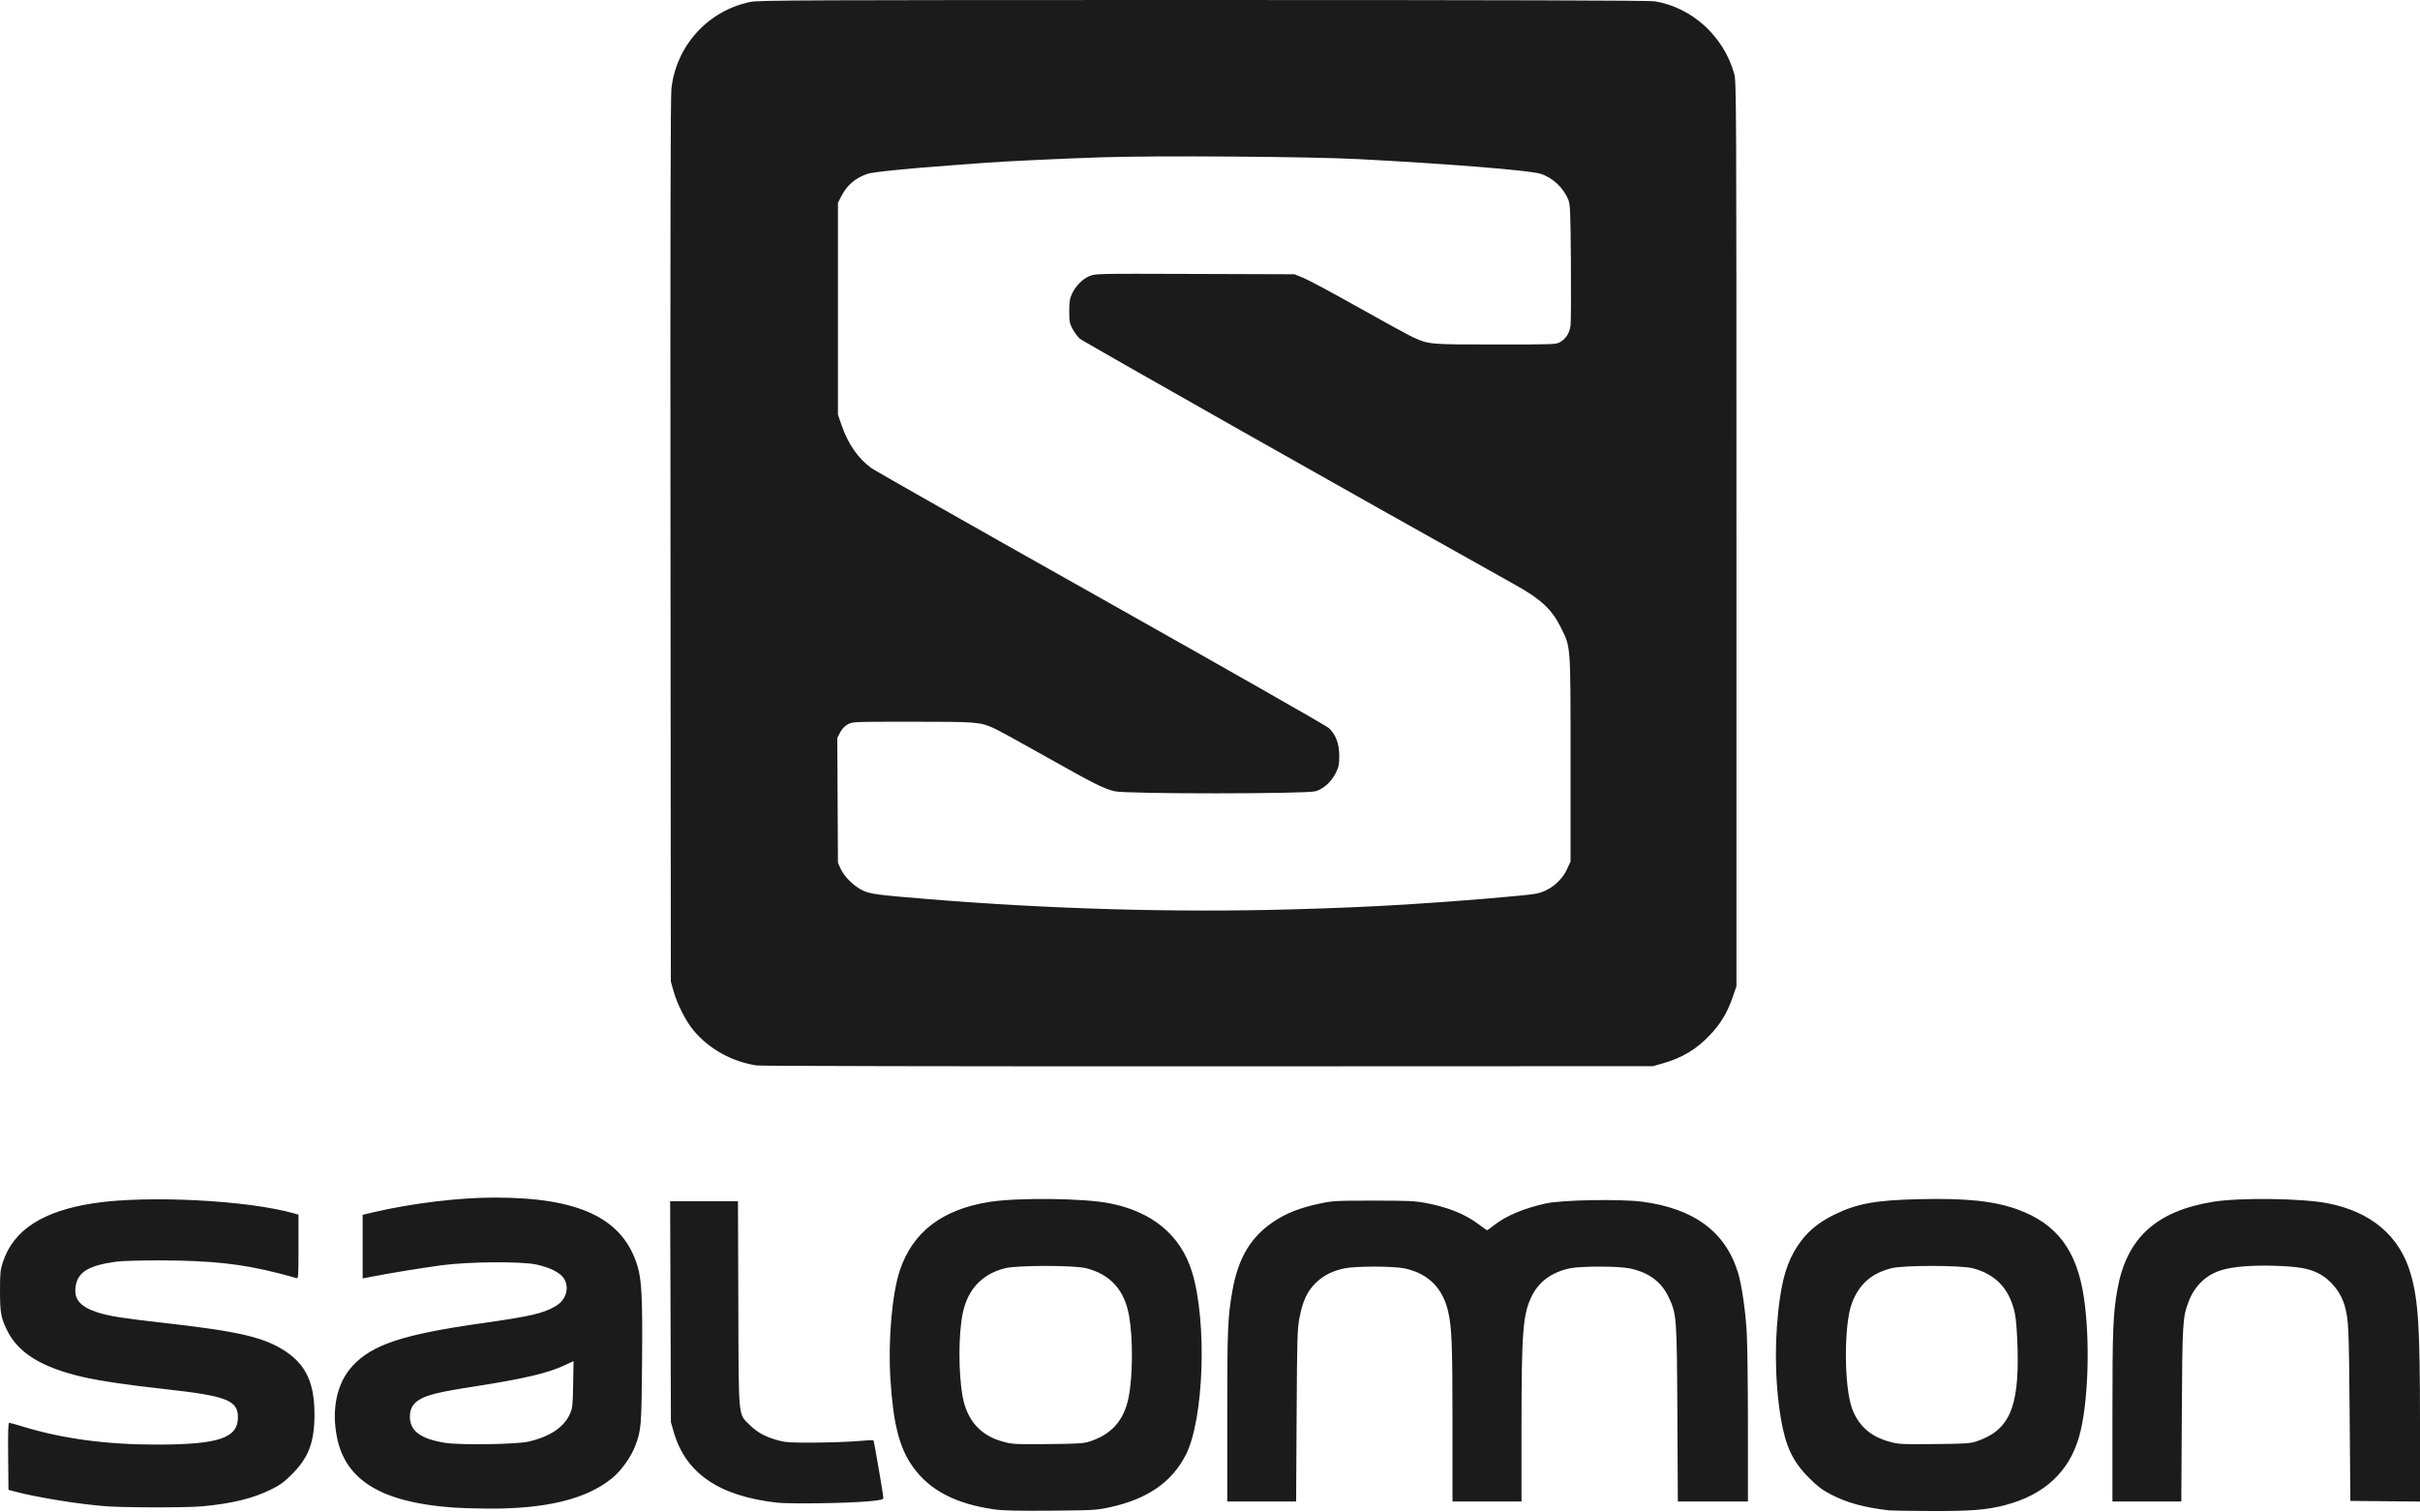
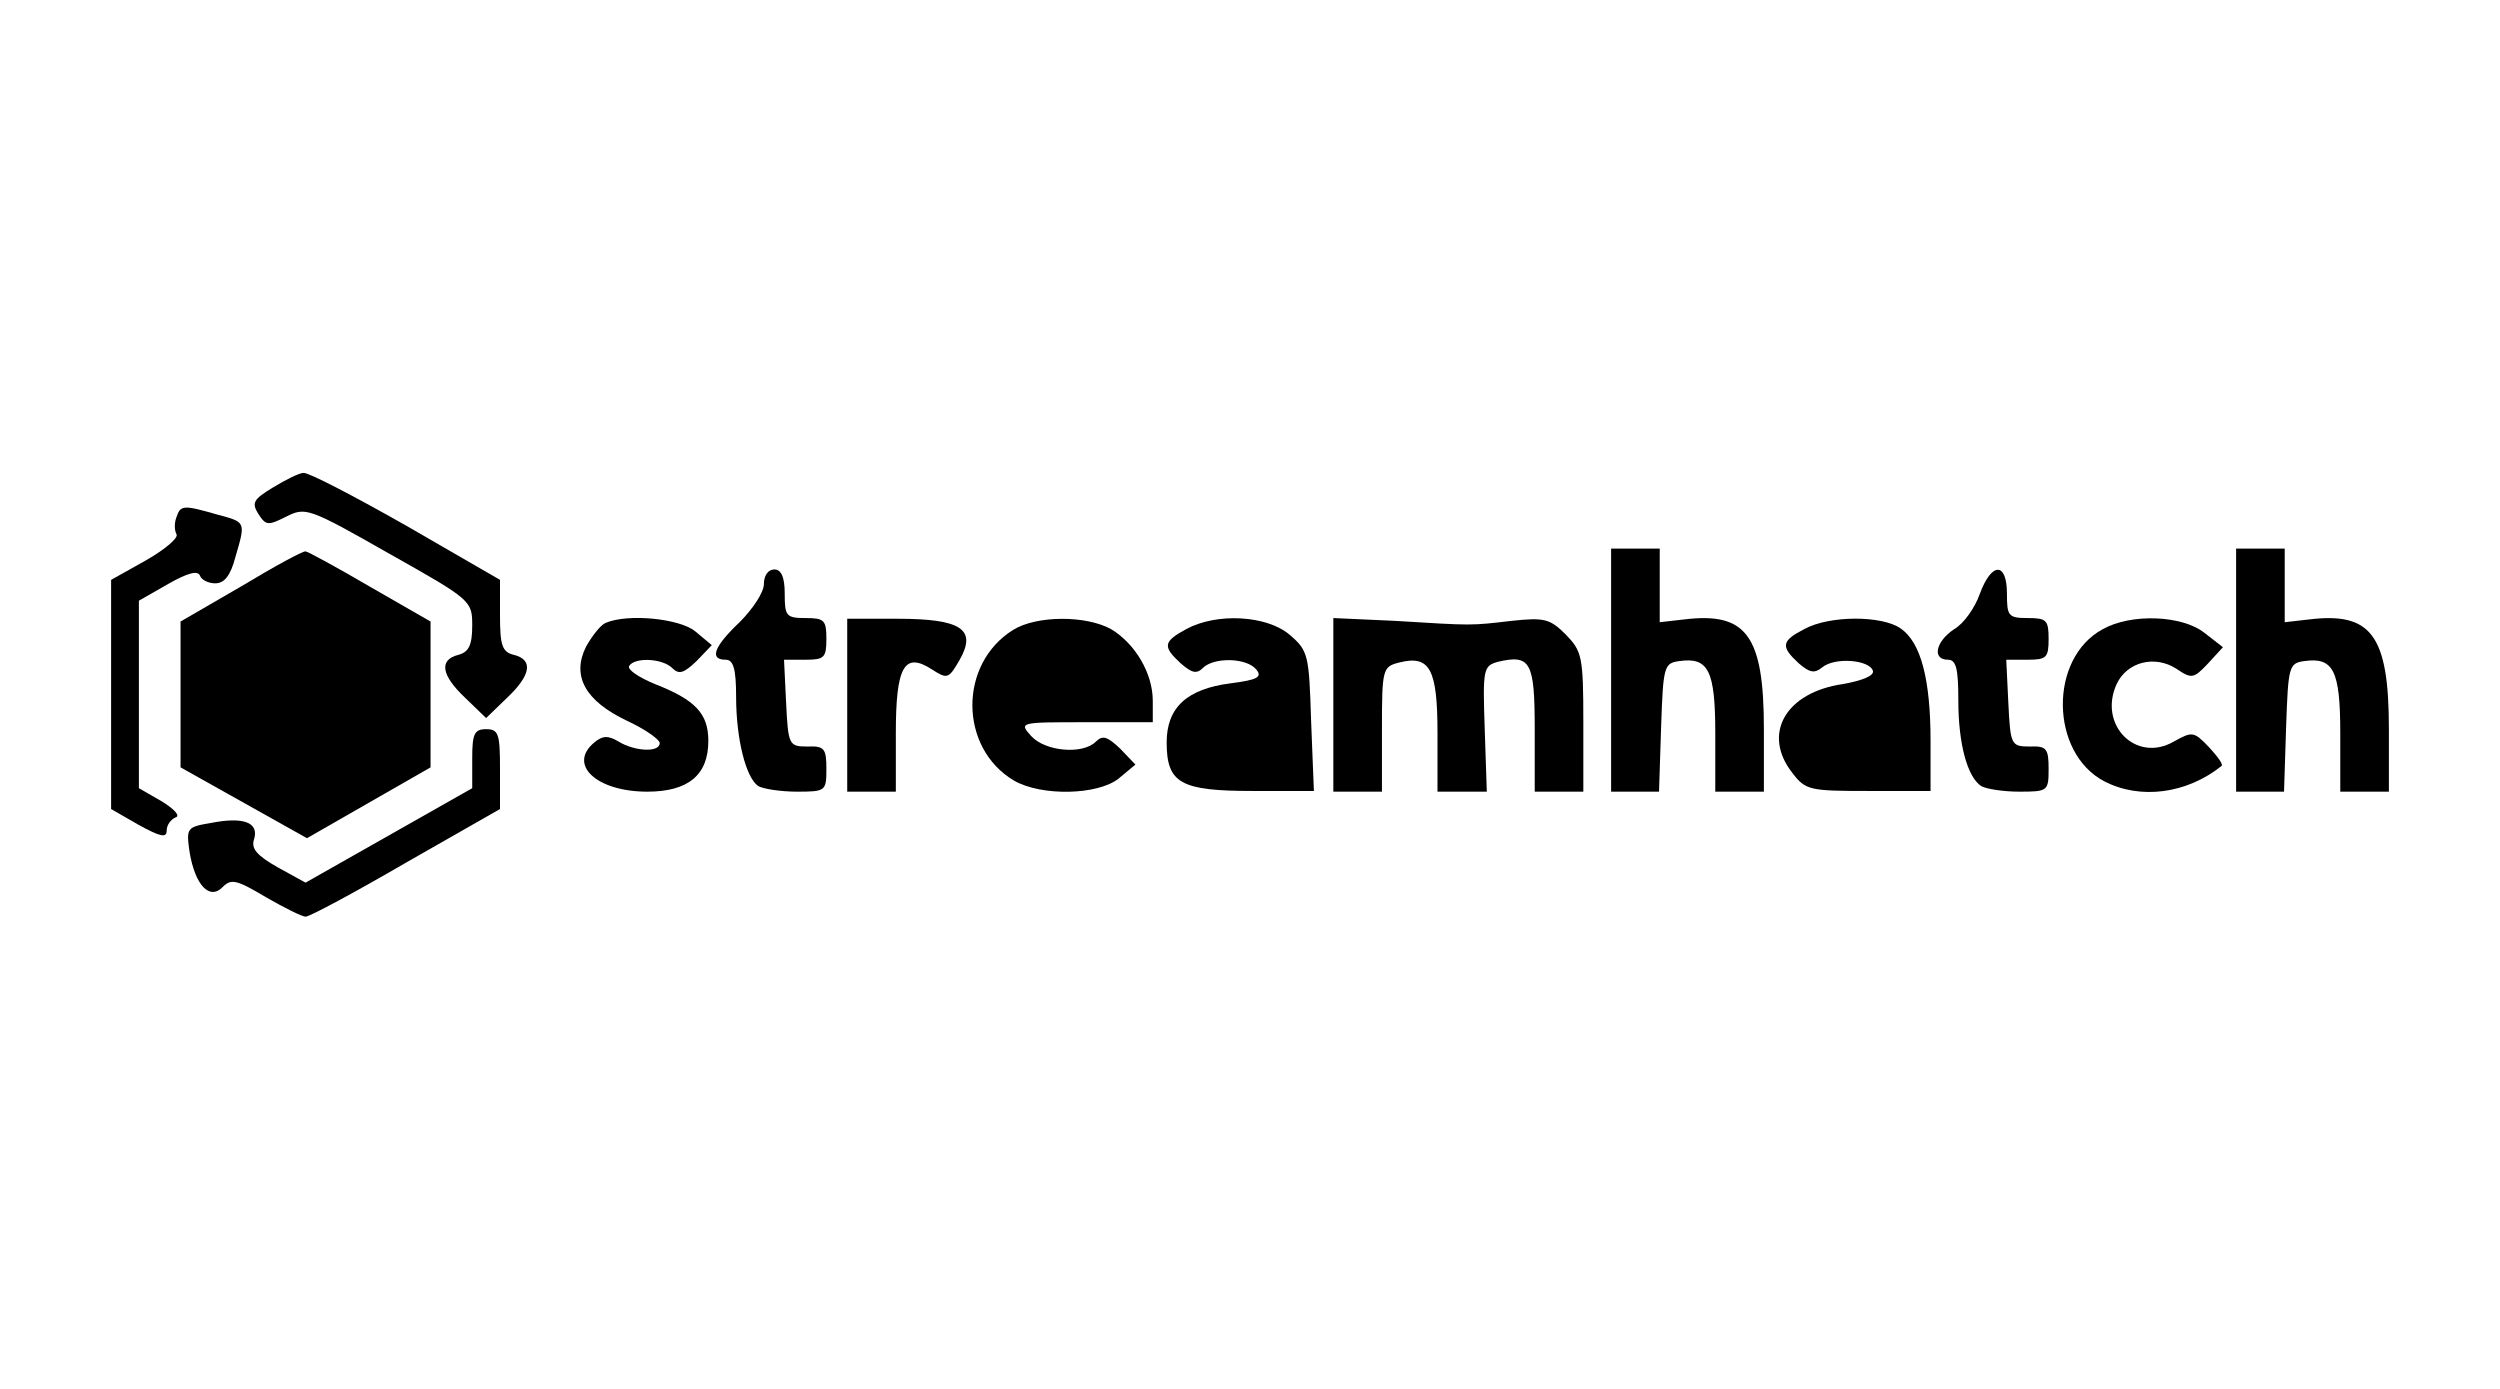
- <svg xmlns="http://www.w3.org/2000/svg" viewBox="0 -.007 1998.5 1248.01">
-   <path d="m821.224 1246.504c-31.966-4.519-53.518-15.768-67.368-35.165-11.172-15.646-16.273-35.714-18.571-73.057-1.943-31.578 1.41-69.864 7.804-89.083 10.605-31.88 35.148-50.57 74.435-56.684 23.025-3.583 76.626-3.013 98.004 1.042 35.846 6.8 59.435 26.262 68.863 56.812 12.573 40.745 9.868 121.61-5.05 150.95-11.552 22.72-31.72 36.658-62.841 43.43-10.91 2.375-13.396 2.52-48.5 2.82-27.571.236-39.491-.036-46.776-1.065zm78.276-55.944c18.301-5.849 28.6-17.324 32.456-36.161 3.584-17.51 3.796-49.113.455-67.812-3.823-21.395-15.517-34.286-35.652-39.303-9.93-2.474-56.673-2.452-66.656.032-19.031 4.735-30.976 17.43-35.07 37.27-3.575 17.32-3.589 49.632-.032 68.907 3.563 19.302 14.593 31.797 32.541 36.864 8.41 2.374 9.633 2.443 38.958 2.194 23.032-.196 28.393-.52 33-1.991zm660.5 56.771c-21.023-2.536-34.648-6.278-48-13.184-7.12-3.682-10.886-6.534-18.032-13.654-13.512-13.465-19.49-26.19-23.384-49.774-5.138-31.128-5.328-67.366-.522-99.726 3.047-20.523 8.104-33.976 17.368-46.215 6.85-9.048 15.587-15.95 27.57-21.78 18.714-9.103 33.882-11.853 70-12.693 38.967-.906 62.055 1.526 81.333 8.566 32.335 11.807 48.82 33.733 54.597 72.612 5.432 36.563 3.596 88.942-4.04 115.294-8.377 28.907-28.817 47.758-60.89 56.156-15.39 4.03-28.486 5.07-61.801 4.91-17.16-.082-32.549-.313-34.199-.512zm71.5-56.786c27.534-8.874 35.961-27.478 34.676-76.552-.305-11.647-1.182-23.863-2.03-28.287-3.954-20.63-15.822-33.556-35.249-38.39-9.983-2.484-56.725-2.506-66.656-.032-16.657 4.15-26.922 13.151-32.88 28.833-6.736 17.729-6.61 69.109.216 87.35 5.17 13.82 15.034 22.675 29.953 26.886 8.425 2.378 9.638 2.447 38.97 2.198 23.145-.197 28.371-.515 33-2.006zm-1258.5 54.338c-57.765-4.35-87.374-22.3-94.61-57.36-4.888-23.685-.21-45.51 12.759-59.517 16.234-17.536 41.492-25.932 105.367-35.03 42.29-6.022 51.924-8.242 62.392-14.376 8.636-5.062 11.607-15.062 6.78-22.825-2.936-4.723-11.724-9.17-22.688-11.482-12.86-2.712-55.744-2.401-78 .564-16.206 2.16-42.65 6.47-58.25 9.497l-7.25 1.406v-52.588l9.25-2.14c32.143-7.44 70.26-12.04 99.755-12.04 70.1 0 105.88 17.107 117.9 56.367 3.575 11.677 4.303 26.99 3.823 80.379-.476 52.853-.664 55.106-5.727 68.558-3.353 8.907-11.412 20.167-18.79 26.253-21.187 17.476-54.696 25.677-103.383 25.303-10.08-.078-23.278-.514-29.328-.97zm63.443-54.36c17.496-3.98 29.228-11.797 34.173-22.77 2.18-4.839 2.397-6.802 2.703-24.497l.334-19.237-7.327 3.447c-13.792 6.49-34.035 11.248-74.533 17.52-29.02 4.495-39.297 6.99-45.81 11.12-5.172 3.28-7.483 7.568-7.483 13.887 0 11.711 8.819 18.26 28.99 21.53 12.38 2.007 58.69 1.336 68.953-1zm-348.943 53.387c-22.552-1.715-56.926-7.278-75.5-12.217l-5-1.33-.266-27.685c-.196-20.42.037-27.685.89-27.685.635 0 5.48 1.333 10.765 2.964 32.849 10.13 69.142 15.042 111.022 15.027 51.278-.017 67.099-5.357 67.085-22.642-.01-14.012-9.525-17.62-61.496-23.315-29.741-3.259-53.57-6.82-67.5-10.085-33.096-7.758-52.369-19.652-61.435-37.913-5.301-10.679-6.065-14.839-6.065-33.036 0-14.776.254-17.27 2.427-23.868 8.723-26.492 33.239-42.246 75.573-48.565 44.14-6.588 126.643-2.35 164.75 8.463l3.75 1.064v26.56c0 24.89-.11 26.516-1.75 25.873-.963-.377-7.667-2.209-14.898-4.07-29.884-7.69-55.322-10.467-96.852-10.575-16.635-.043-32.493.41-37.193 1.061-22.195 3.079-31.105 8.303-33.19 19.46-2.079 11.128 3.073 17.581 17.883 22.399 9.554 3.108 19.95 4.753 55 8.707 62.183 7.014 83.01 11.92 100.63 23.707 16.831 11.257 23.659 26.4 23.574 52.284-.074 22.662-4.868 35.263-18.658 49.037-6.55 6.542-9.813 8.904-17.546 12.7-14.826 7.278-31.95 11.44-56.5 13.733-12.567 1.174-63.81 1.14-79.5-.054zm554.107-2.983c-47.969-5.457-75.416-24.27-85.252-58.435l-2.303-8-.315-91.25-.316-91.25h56.015l.292 84.75c.335 97.337-.345 90.31 9.698 100.29 6.12 6.083 12.877 9.685 23.574 12.57 6.001 1.618 10.282 1.867 30 1.74 12.65-.08 28.581-.65 35.403-1.262s12.63-.888 12.907-.61c.534.534 8.149 44.89 8.175 47.62.012 1.319-2.205 1.802-12.735 2.777-17.07 1.58-64.672 2.251-75.143 1.06zm371.893-71.327c0-72.086.374-81.38 4.148-103.106 4.843-27.881 15.422-45.426 35.16-58.311 9.86-6.437 20.973-10.749 36.192-14.042 11.539-2.497 13.269-2.598 45-2.622 28.163-.022 34.466.25 43 1.855 18.718 3.52 32.877 9.2 44.092 17.69 3.583 2.711 6.728 4.93 6.99 4.93s2.807-1.842 5.655-4.094c9.902-7.827 24.764-14.082 42.986-18.093 13.172-2.9 61.49-3.762 79.39-1.416 42.857 5.617 68.826 24.84 79.178 58.612 3.031 9.89 6.073 30.617 7.189 48.99.551 9.076 1.006 44.288 1.011 78.25l.01 61.75h-57.901l-.382-72.25c-.425-80.444-.576-82.476-7.174-96.455-6.038-12.793-16.393-20.461-32.13-23.795-9.271-1.964-40.399-1.997-49.575-.052-14.802 3.137-25.44 10.906-31.335 22.881-7.394 15.023-8.496 29.148-8.5 108.922v60.75h-57v-64.894c0-64.524-.56-78.907-3.592-92.106-4.448-19.368-16.65-31.428-35.908-35.49-9.474-1.997-40.455-2.015-49.834-.027-9.744 2.064-16.843 5.626-23.201 11.64-7.185 6.794-11.135 15.068-13.752 28.807-1.871 9.82-2.044 15.59-2.43 81.32l-.414 70.75h-56.869v-70.394zm731.003.144c0-71.761.484-84.18 4.041-104.489 7.461-42.597 31.77-65.003 78.956-72.772 21.406-3.525 72.881-2.936 94.028 1.075 36.464 6.918 60.21 26.957 69.301 58.485 6.265 21.726 7.671 44.203 7.671 122.611v65.37l-28.75-.265-28.75-.265-.617-73c-.596-70.417-.85-76.154-3.883-87.555-3.052-11.468-11.599-22.175-21.848-27.368-7.993-4.05-16.285-5.533-34.652-6.194-19.556-.705-35.977.583-45.654 3.578-12.525 3.877-22.065 13.065-26.93 25.933-4.943 13.08-5.169 16.827-5.616 93.356l-.42 71.75h-56.88v-70.25zm-1119.503-289.855c-20.402-2.96-39.648-13.672-52.484-29.21-6.245-7.56-13.27-21.45-16.276-32.186l-2.24-8-.296-364c-.21-256.909.023-366.795.788-373.5 4.052-35.494 30.303-64.24 65.216-71.416 6.951-1.429 43.654-1.584 374-1.577 248.452.005 368.351.342 372.693 1.046 30.906 5.015 57.108 28.892 65.783 59.947 1.74 6.227 1.816 22.181 1.816 380v373.5l-3.301 9.5c-4.326 12.45-9.806 21.527-18.563 30.748-11.29 11.889-22.94 18.877-39.136 23.479l-8 2.273-367 .133c-203.857.074-369.667-.254-373-.737zm441.5-128.899c36.42-1.008 65.947-2.27 95-4.06 43.057-2.652 99.583-7.367 107.283-8.948 10.792-2.216 20.643-10.092 25.337-20.255l2.88-6.234v-84.5c0-95.75.255-92.296-8.047-108.88-7.55-15.082-16.326-23.248-37.953-35.314-124.475-69.45-356.85-200.835-359.34-203.171-1.836-1.725-4.534-5.385-5.994-8.135-2.337-4.398-2.657-6.145-2.66-14.5 0-7.6.423-10.425 2.132-14.123 3.05-6.599 8.59-12.3 14.37-14.786 4.99-2.146 5.025-2.147 87.242-1.87l82.25.279 7.511 3.05c4.132 1.678 24.607 12.671 45.5 24.43s41.139 22.817 44.989 24.575c12.94 5.906 13.383 5.945 68 5.945 48.637 0 50.095-.056 53.497-2.054 4.809-2.826 7.753-7.58 8.511-13.747.352-2.86.478-26.35.28-52.2-.313-41.18-.567-47.532-2.046-51.298-3.957-10.078-13.212-18.733-23.268-21.76-9.379-2.822-77.152-8.256-149.974-12.024-41.32-2.138-167.406-3.024-213-1.496-32.94 1.103-80.383 3.357-96 4.561-3.85.297-16.225 1.22-27.5 2.053-38.04 2.808-64.993 5.55-69.225 7.044-10.059 3.549-16.798 9.335-21.456 18.42l-2.819 5.5v175l3.164 9.05c5.375 15.375 13.464 26.97 24.433 35.022 2.751 2.02 88.116 50.423 189.7 107.563 101.583 57.14 186.234 105.341 188.113 107.113 5.757 5.431 8.543 12.828 8.568 22.753.02 7.29-.372 9.303-2.748 14.141-3.657 7.447-10.086 13.293-16.816 15.292-7.727 2.294-156.033 2.334-165.746.044-9.287-2.189-16.754-5.943-57.533-28.918-20.276-11.424-39.34-21.866-42.366-23.204-11.597-5.129-14.09-5.326-67.269-5.324-49.393.002-49.509.007-53.5 2.24-2.641 1.477-4.773 3.764-6.277 6.733l-2.277 4.496.277 51.5.277 51.5 2.353 5.201c2.915 6.446 11.312 14.572 18.394 17.802 6.216 2.834 12.092 3.606 52.753 6.934 101.464 8.303 204.437 11.232 301 8.56z" fill="#1b1b1b" />
+ <svg xmlns="http://www.w3.org/2000/svg" version="1.0" width="360pt" height="200pt" viewBox="0 0 360 200" preserveAspectRatio="xMidYMid meet">
+   <g transform="translate(0,200) scale(0.1,-0.1)" fill="#000000" stroke="none">
+     <path d="M393 1298 c-28 -17 -31 -22 -21 -38 11 -17 14 -17 40 -4 28 14 32 13 148 -53 119 -67 120 -68 120 -104 0 -28 -5 -38 -20 -42 -28 -7 -25 -29 10 -62 l30 -29 30 29 c35 33 38 55 10 62 -17 4 -20 14 -20 57 l0 51 -135 78 c-74 42 -141 77 -148 76 -6 0 -26 -10 -44 -21z" />
+     <path d="M254 1255 c-3 -8 -3 -18 0 -24 4 -5 -16 -22 -44 -38 l-50 -28 0 -165 0 -165 40 -23 c31 -17 40 -19 40 -8 0 8 6 16 13 19 7 2 -2 12 -20 23 l-33 19 0 135 0 135 42 24 c28 16 43 20 46 12 2 -6 12 -11 22 -11 13 0 22 11 29 38 15 51 15 50 -26 61 -49 14 -53 14 -59 -4z" />
+     <path d="M348 1156 l-88 -51 0 -105 0 -105 91 -51 91 -51 89 51 89 51 0 105 0 105 -87 50 c-48 28 -90 51 -93 51 -3 1 -44 -21 -92 -50z" />
+     <path d="M2320 1035 l0 -175 35 0 34 0 3 93 c3 87 4 92 26 95 42 6 52 -13 52 -104 l0 -84 35 0 35 0 0 90 c0 135 -25 169 -115 158 l-35 -4 0 53 0 53 -35 0 -35 0 0 -175z" />
+     <path d="M3220 1035 l0 -175 35 0 34 0 3 93 c3 87 4 92 26 95 42 6 52 -13 52 -104 l0 -84 35 0 35 0 0 90 c0 135 -25 169 -115 158 l-35 -4 0 53 0 53 -35 0 -35 0 0 -175z" />
+     <path d="M1100 1159 c0 -12 -16 -36 -35 -55 -37 -35 -44 -54 -20 -54 11 0 15 -13 15 -53 0 -61 14 -117 32 -129 7 -4 32 -8 56 -8 41 0 42 1 42 33 0 29 -3 33 -27 32 -27 0 -28 2 -31 63 l-3 62 31 0 c27 0 30 3 30 30 0 27 -3 30 -30 30 -28 0 -30 3 -30 35 0 24 -5 35 -15 35 -9 0 -15 -9 -15 -21z" />
+     <path d="M2851 1145 c-7 -20 -23 -43 -37 -51 -27 -18 -32 -44 -9 -44 12 0 15 -13 15 -59 0 -62 13 -110 33 -123 7 -4 31 -8 55 -8 41 0 42 1 42 33 0 29 -3 33 -27 32 -27 0 -28 2 -31 63 l-3 62 31 0 c27 0 30 3 30 30 0 27 -3 30 -30 30 -28 0 -30 3 -30 35 0 46 -22 46 -39 0z" />
+     <path d="M872 1103 c-7 -3 -19 -18 -28 -34 -21 -42 -2 -78 59 -107 26 -12 47 -27 47 -32 0 -14 -36 -12 -59 2 -15 9 -23 9 -35 -1 -39 -32 3 -71 76 -71 59 0 88 24 88 73 0 39 -18 59 -77 82 -24 10 -40 21 -37 26 8 13 48 11 62 -3 10 -10 17 -7 35 10 l22 23 -24 20 c-22 18 -96 26 -129 12z" />
+     <path d="M1220 985 l0 -125 35 0 35 0 0 84 c0 96 12 118 52 92 22 -14 24 -14 40 14 25 44 2 59 -90 59 l-72 0 0 -124z" />
+     <path d="M1459 1093 c-79 -49 -78 -170 1 -217 40 -23 121 -21 151 3 l24 20 -22 23 c-18 17 -25 20 -35 10 -19 -19 -73 -14 -93 8 -18 20 -17 20 78 20 l97 0 0 31 c0 39 -25 82 -60 103 -36 20 -107 20 -141 -1z" />
+     <path d="M1708 1094 c-33 -18 -34 -25 -8 -49 16 -14 23 -16 32 -7 16 16 63 15 77 -2 9 -11 2 -15 -37 -20 -63 -8 -92 -35 -92 -85 0 -59 20 -70 124 -70 l88 0 -4 101 c-3 95 -4 101 -31 124 -33 28 -105 32 -149 8z" />
+     <path d="M1920 985 l0 -125 35 0 35 0 0 90 c0 87 1 90 25 96 44 11 55 -9 55 -102 l0 -84 36 0 35 0 -3 90 c-3 87 -2 91 19 97 47 11 53 0 53 -97 l0 -90 35 0 35 0 0 100 c0 95 -2 102 -25 126 -23 23 -31 25 -78 20 -60 -7 -55 -7 -169 0 l-88 4 0 -125z" />
+     <path d="M2598 1094 c-33 -17 -34 -25 -8 -49 16 -14 23 -15 34 -6 18 15 68 11 73 -5 2 -7 -15 -14 -43 -19 -83 -12 -117 -72 -73 -128 19 -25 25 -26 110 -26 l89 0 0 72 c0 89 -14 142 -43 162 -27 19 -103 19 -139 -1z" />
+     <path d="M3028 1094 c-78 -42 -76 -178 2 -219 52 -27 119 -18 169 22 3 2 -6 14 -18 27 -22 23 -24 23 -51 8 -54 -31 -109 24 -82 83 15 32 55 42 86 22 22 -15 25 -14 45 7 l22 24 -27 21 c-32 25 -105 28 -146 5z" />
+     <path d="M680 908 l0 -43 -120 -68 -120 -68 -40 22 c-30 17 -39 27 -34 41 7 24 -16 32 -62 23 -35 -6 -36 -7 -31 -42 8 -48 29 -70 48 -50 12 12 20 10 62 -15 26 -15 52 -28 57 -28 6 0 71 35 145 78 l135 77 0 58 c0 50 -2 57 -20 57 -17 0 -20 -7 -20 -42z" />
+   </g>
</svg>
